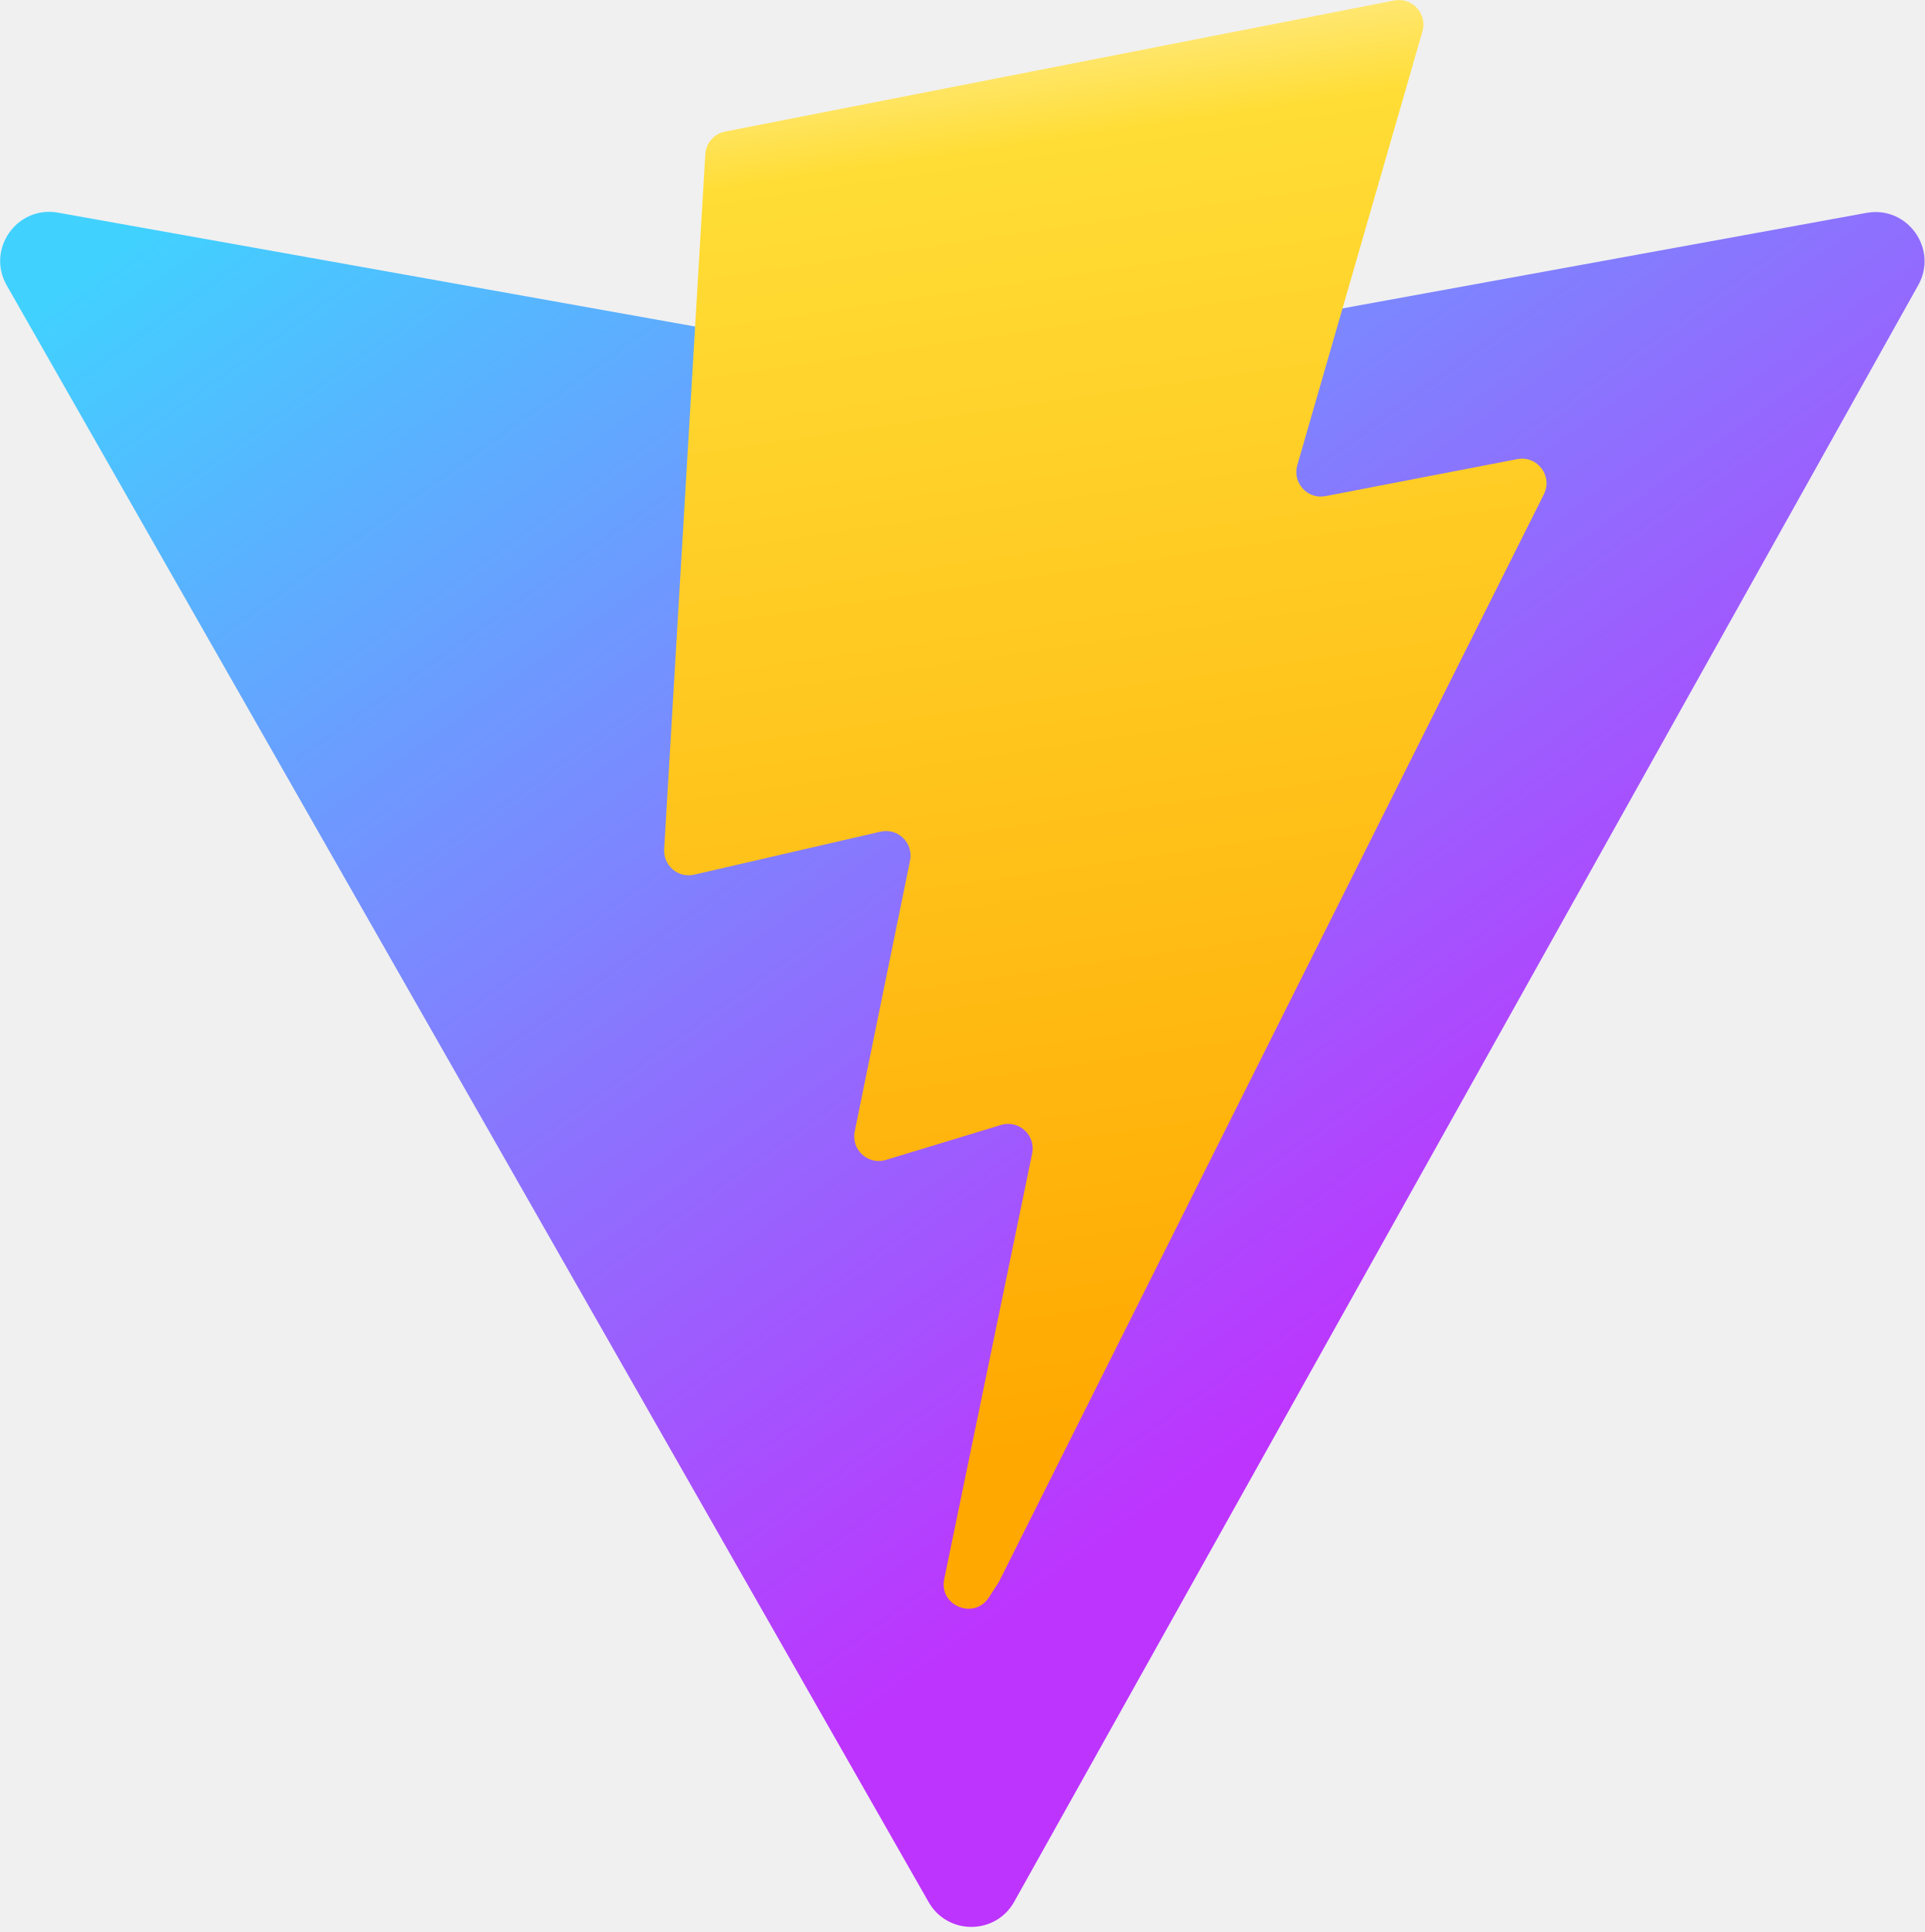
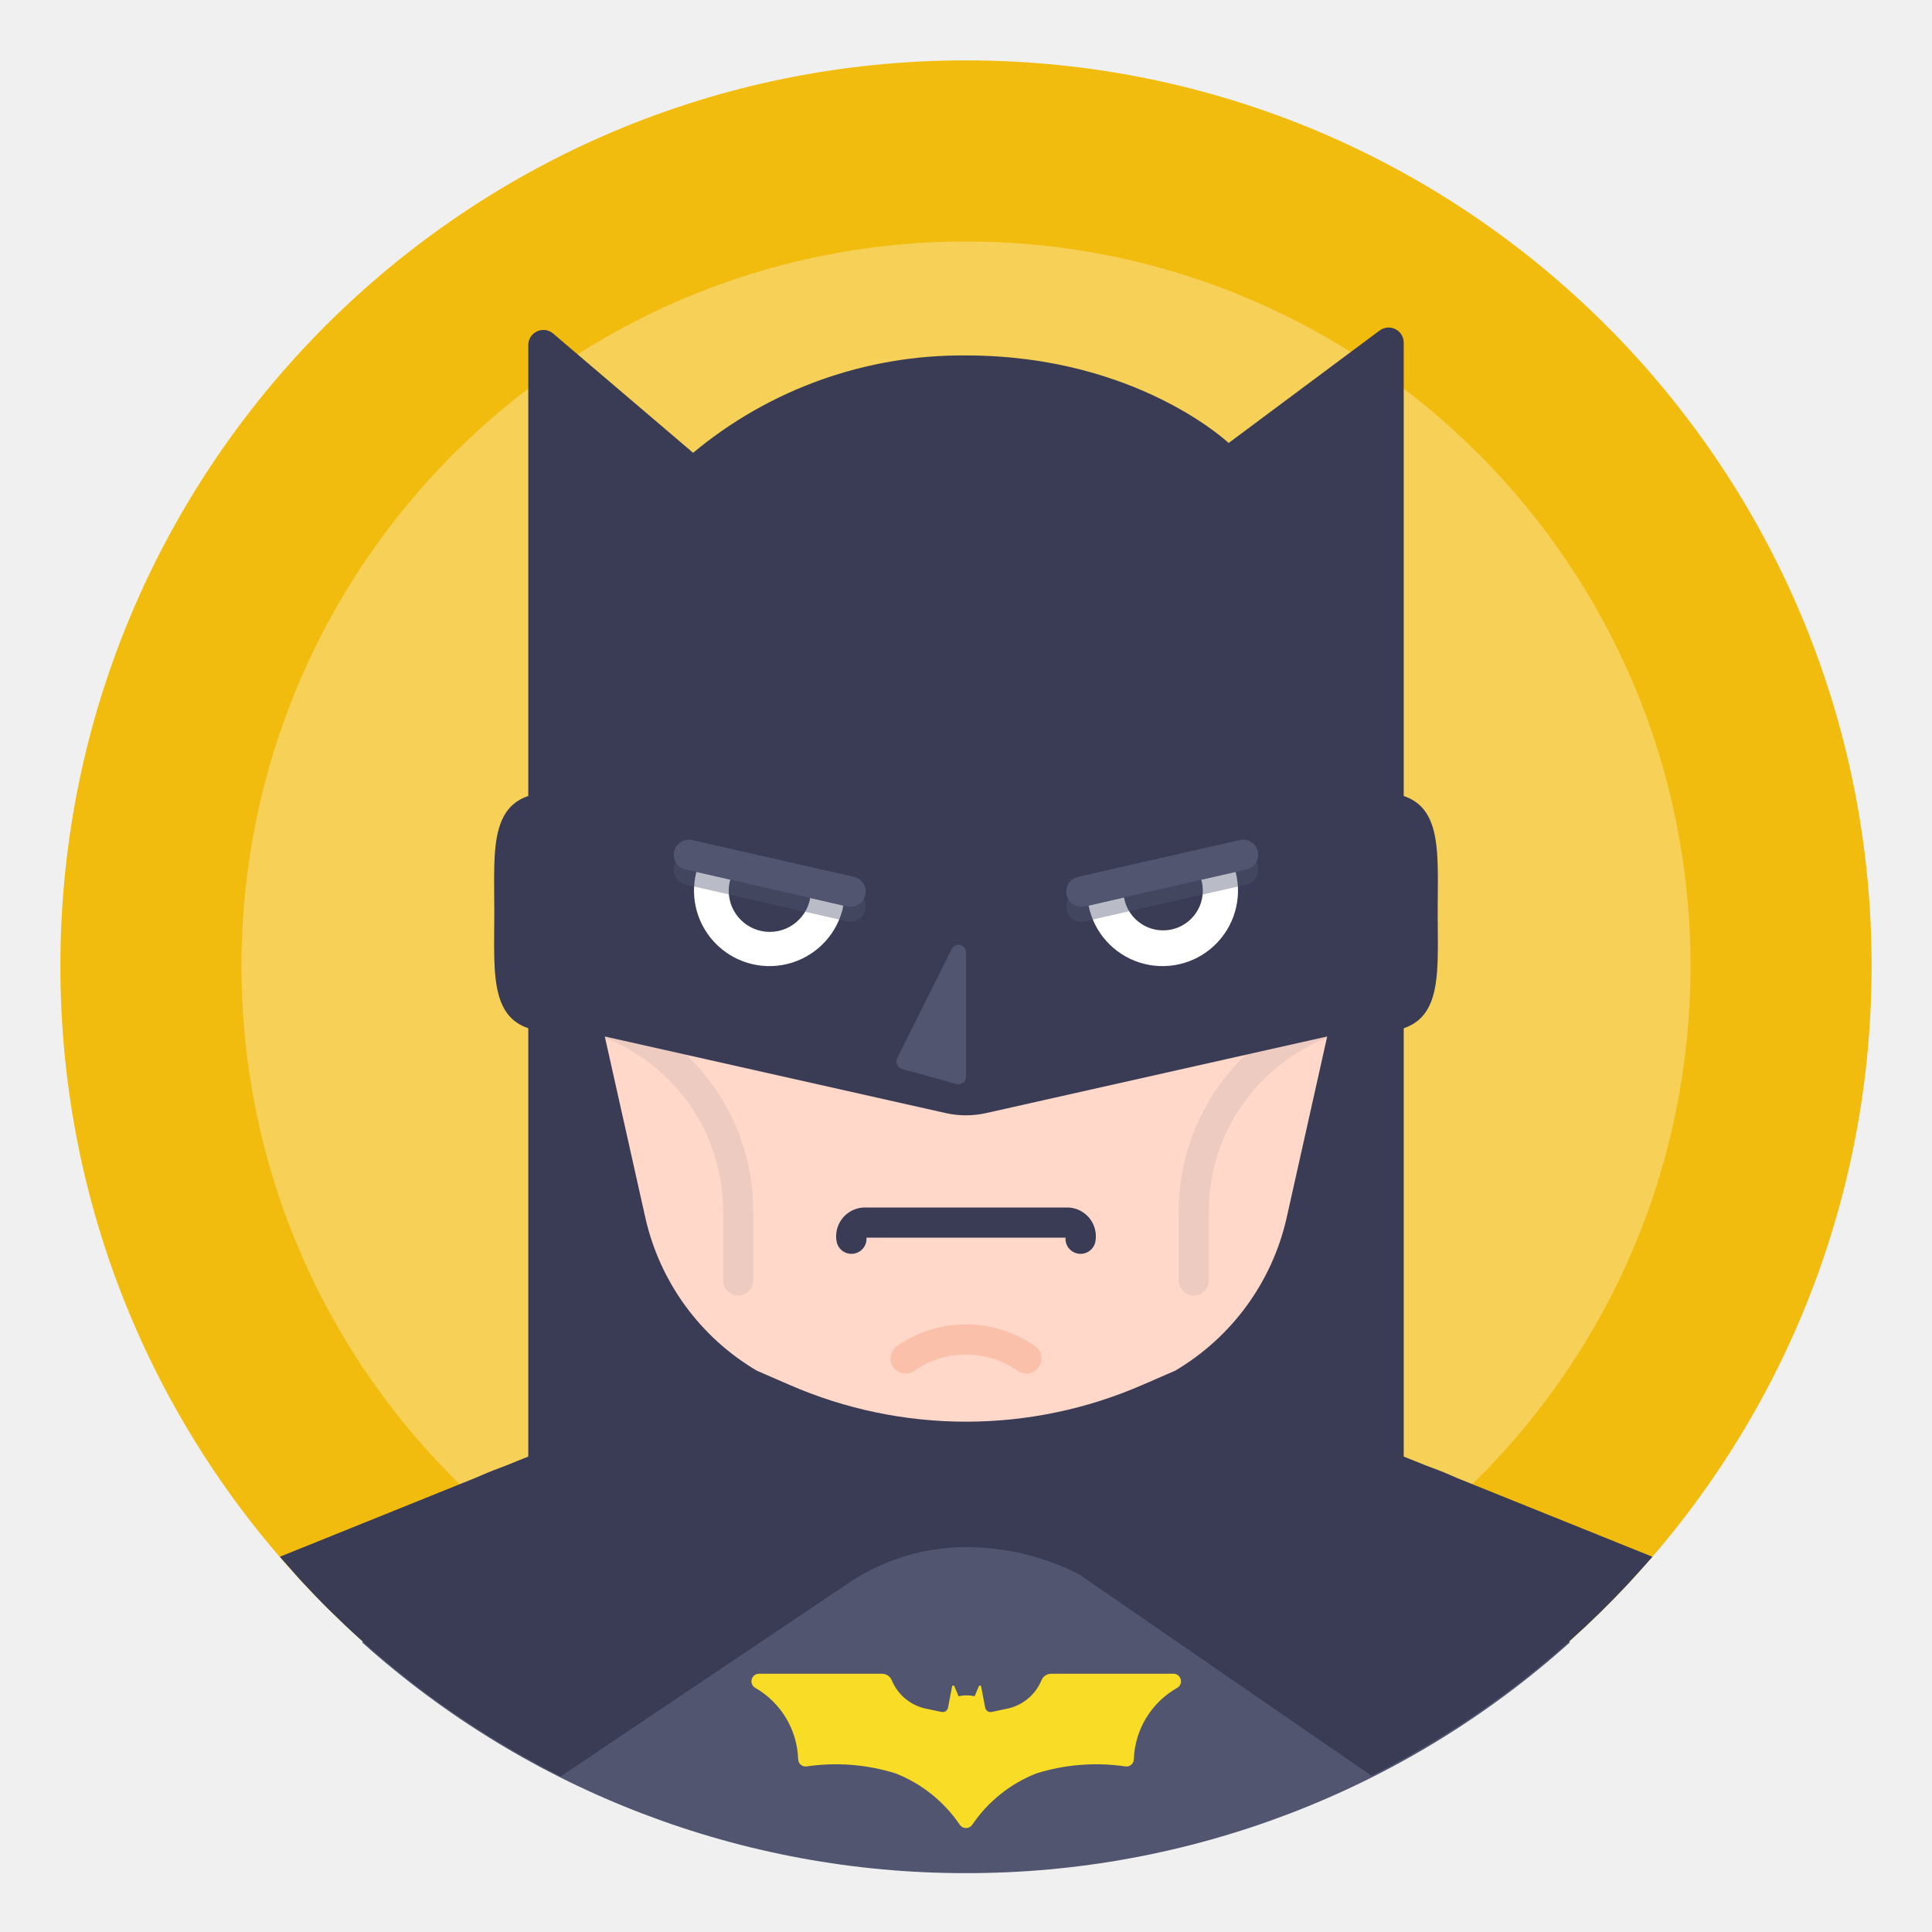
- <svg xmlns="http://www.w3.org/2000/svg" aria-hidden="true" role="img" class="iconify iconify--logos" width="31.88" height="32" preserveAspectRatio="xMidYMid meet" viewBox="0 0 256 257">
+ <svg xmlns="http://www.w3.org/2000/svg" width="800px" height="800px" viewBox="0 0 128 128" data-name="Layer 1" id="Layer_1">
  <defs>
-     <linearGradient id="IconifyId1813088fe1fbc01fb466" x1="-.828%" x2="57.636%" y1="7.652%" y2="78.411%">
-       <stop offset="0%" stop-color="#41D1FF" />
-       <stop offset="100%" stop-color="#BD34FE" />
-     </linearGradient>
-     <linearGradient id="IconifyId1813088fe1fbc01fb467" x1="43.376%" x2="50.316%" y1="2.242%" y2="89.03%">
-       <stop offset="0%" stop-color="#FFEA83" />
-       <stop offset="8.333%" stop-color="#FFDD35" />
-       <stop offset="100%" stop-color="#FFA800" />
-     </linearGradient>
+     <style>.cls-1{fill:#f2bc0f;}.cls-2,.cls-8{fill:#ffffff;}.cls-2{opacity:0.3;}.cls-3{fill:#515570;}.cls-4{fill:#393c54;}.cls-5{fill:#ffd8c9;}.cls-10,.cls-12,.cls-6,.cls-7,.cls-9{fill:none;stroke-linecap:round;stroke-linejoin:round;stroke-width:2px;}.cls-6{stroke:#393c54;}.cls-10,.cls-7,.cls-9{stroke:#515570;}.cls-7{opacity:0.1;}.cls-9{opacity:0.4;}.cls-11{fill:#f8dc25;}.cls-12{stroke:#fbc0aa;}</style>
  </defs>
-   <path fill="url(#IconifyId1813088fe1fbc01fb466)" d="M255.153 37.938L134.897 252.976c-2.483 4.44-8.862 4.466-11.382.048L.875 37.958c-2.746-4.814 1.371-10.646 6.827-9.67l120.385 21.517a6.537 6.537 0 0 0 2.322-.004l117.867-21.483c5.438-.991 9.574 4.796 6.877 9.62Z" />
-   <path fill="url(#IconifyId1813088fe1fbc01fb467)" d="M185.432.063L96.44 17.501a3.268 3.268 0 0 0-2.634 3.014l-5.474 92.456a3.268 3.268 0 0 0 3.997 3.378l24.777-5.718c2.318-.535 4.413 1.507 3.936 3.838l-7.361 36.047c-.495 2.426 1.782 4.5 4.151 3.78l15.304-4.649c2.372-.72 4.652 1.36 4.15 3.788l-11.698 56.621c-.732 3.542 3.979 5.473 5.943 2.437l1.313-2.028l72.516-144.72c1.215-2.423-.88-5.186-3.54-4.672l-25.505 4.922c-2.396.462-4.435-1.77-3.759-4.114l16.646-57.705c.677-2.35-1.37-4.583-3.769-4.113Z" />
+   <circle class="cls-1" cx="64" cy="64" r="60" />
+   <circle class="cls-2" cx="64" cy="64" r="48" />
+   <path class="cls-3" d="M64,124.1a59.78,59.78,0,0,0,40-15.28l-2.39-5.68c-1.71-4-6.22-6.64-11.29-6.64H37.69c-5.07,0-9.58,2.66-11.29,6.64L24,108.82A59.78,59.78,0,0,0,64,124.1Z" />
+   <path class="cls-4" d="M95.25,60.43c0,4.38.45,7.93-3.93,7.93a7.93,7.93,0,1,1,0-15.86C95.7,52.5,95.25,56.05,95.25,60.43Z" />
+   <path class="cls-4" d="M44.61,60.43a7.93,7.93,0,0,1-7.93,7.93c-4.38,0-3.93-3.55-3.93-7.93s-.45-7.93,3.93-7.93A7.93,7.93,0,0,1,44.61,60.43Z" />
+   <path class="cls-5" d="M64,95.37A28.31,28.31,0,0,1,35.68,67.05V52.43c0-15.64,12.68-25.32,28.32-25.32s28.32,9.68,28.32,25.32V67.05A28.31,28.31,0,0,1,64,95.37Z" />
+   <path class="cls-6" d="M56.41,82.07A.91.91,0,0,1,57.25,81h13.5a.91.91,0,0,1,.84,1.07" />
+   <path class="cls-7" d="M90.91,67A13.34,13.34,0,0,0,79.09,80.34v4.49" />
+   <path class="cls-7" d="M37.09,67A13.34,13.34,0,0,1,48.91,80.34v4.49" />
+   <path class="cls-4" d="M35,67.53l27.68,6.22a6.14,6.14,0,0,0,2.63,0L93,67.53V22.7a1,1,0,0,0-1.6-.8l-10,7.45s-6.12-5.8-17.39-5.8A27.83,27.83,0,0,0,45.92,30l-9.27-7.9a1,1,0,0,0-1.65.76Z" />
+   <path class="cls-8" d="M46.13,57.75,55.88,60a5,5,0,1,1-9.75-2.21Z" />
+   <circle class="cls-4" cx="51" cy="59.02" r="2.72" />
+   <line class="cls-9" x1="56.36" x2="45.64" y1="60.07" y2="57.63" />
+   <line class="cls-10" x1="56.36" x2="45.64" y1="59.07" y2="56.63" />
+   <path class="cls-11" d="M78,111.82a.5.5,0,0,0-.26-.93H69.65a.7.7,0,0,0-.65.43h0a3.15,3.15,0,0,1-2.3,1.89l-1,.21a.36.36,0,0,1-.43-.29L65,111.72a.08.08,0,0,0-.15,0l-.28.66a2.37,2.37,0,0,0-1.06,0l-.28-.66a.08.08,0,0,0-.15,0l-.27,1.41a.36.36,0,0,1-.43.29l-1-.21a3.15,3.15,0,0,1-2.3-1.89h0a.7.7,0,0,0-.65-.43H50.29a.5.5,0,0,0-.26.93,5.67,5.67,0,0,1,2.85,4.72.49.49,0,0,0,.56.49,13.27,13.27,0,0,1,5.89.46,9.19,9.19,0,0,1,4.26,3.41.5.5,0,0,0,.82,0,9.19,9.19,0,0,1,4.26-3.41,13.27,13.27,0,0,1,5.89-.46.49.49,0,0,0,.56-.49A5.67,5.67,0,0,1,78,111.82Z" />
+   <path class="cls-8" d="M81.87,57.75,72.12,60a5,5,0,1,0,9.75-2.21Z" />
+   <circle class="cls-4" cx="77.06" cy="59.01" r="2.63" />
+   <line class="cls-9" x1="71.64" x2="82.36" y1="60.07" y2="57.63" />
+   <line class="cls-10" x1="71.64" x2="82.36" y1="59.07" y2="56.63" />
+   <path class="cls-4" d="M93,96.5V67l-5,1.36L85.25,80.65a15.8,15.8,0,0,1-7.39,10.16l-2.14.93a29.26,29.26,0,0,1-23.44,0l-2.14-.93a15.8,15.8,0,0,1-7.39-10.16L40,68.36,35,67V96.5l-16.46,6.64,1.37,1.55a60.21,60.21,0,0,0,17.24,13l19.35-13A14,14,0,0,1,64,102.5a16.37,16.37,0,0,1,7.5,1.81l19.37,13.34a60.39,60.39,0,0,0,17-12.72c.56-.61,1.1-1.21,1.61-1.79Z" />
+   <path class="cls-12" d="M60,90a7,7,0,0,1,8,0" />
+   <path class="cls-3" d="M64,63.12v8.21a.51.51,0,0,1-.63.49l-3.62-1a.51.51,0,0,1-.31-.71l3.61-7.23A.5.5,0,0,1,64,63.12Z" />
</svg>
